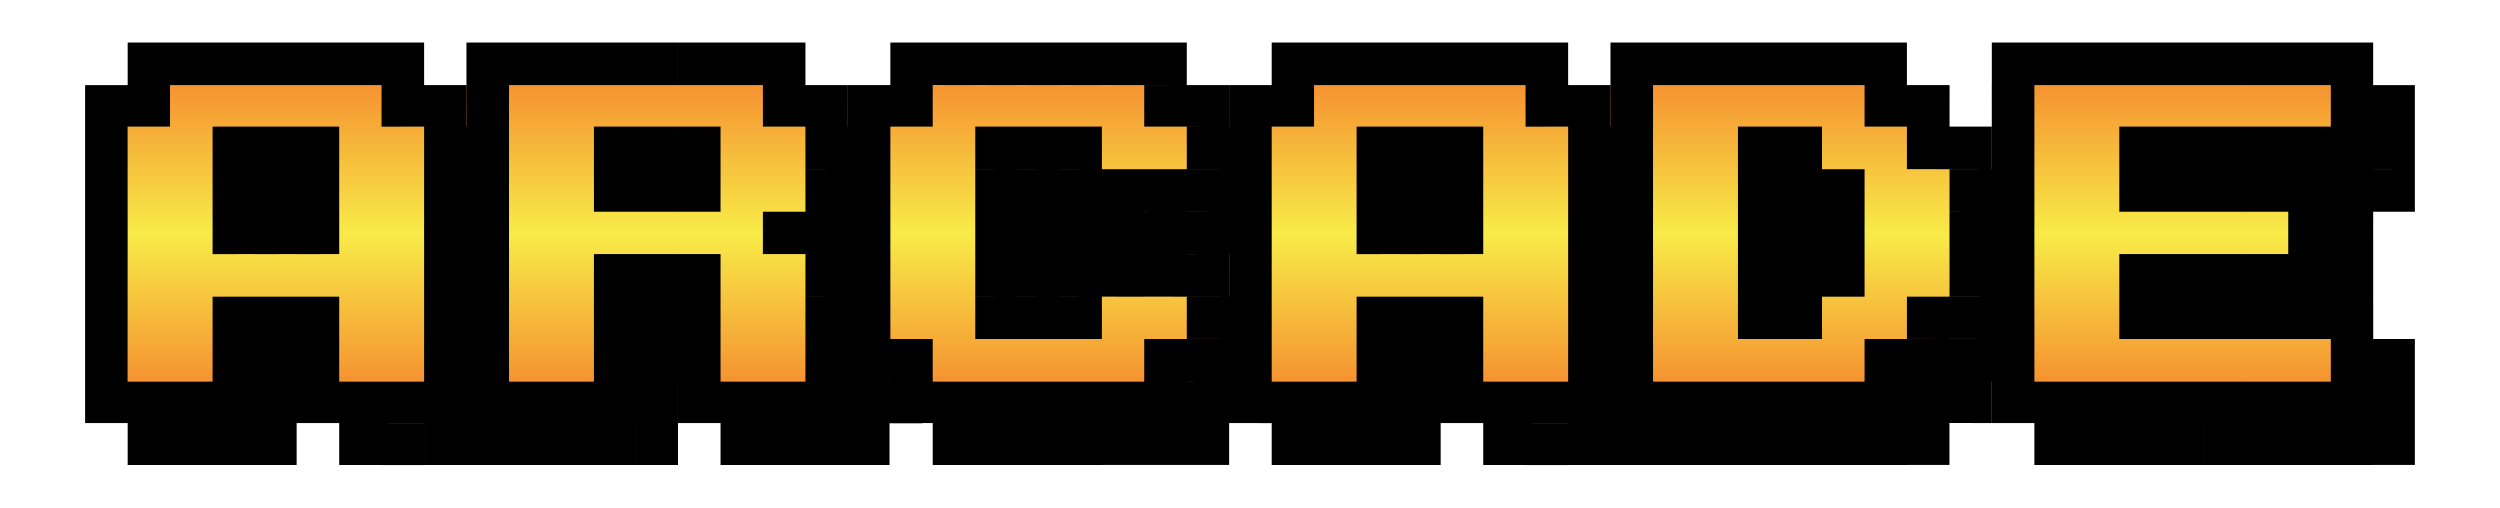
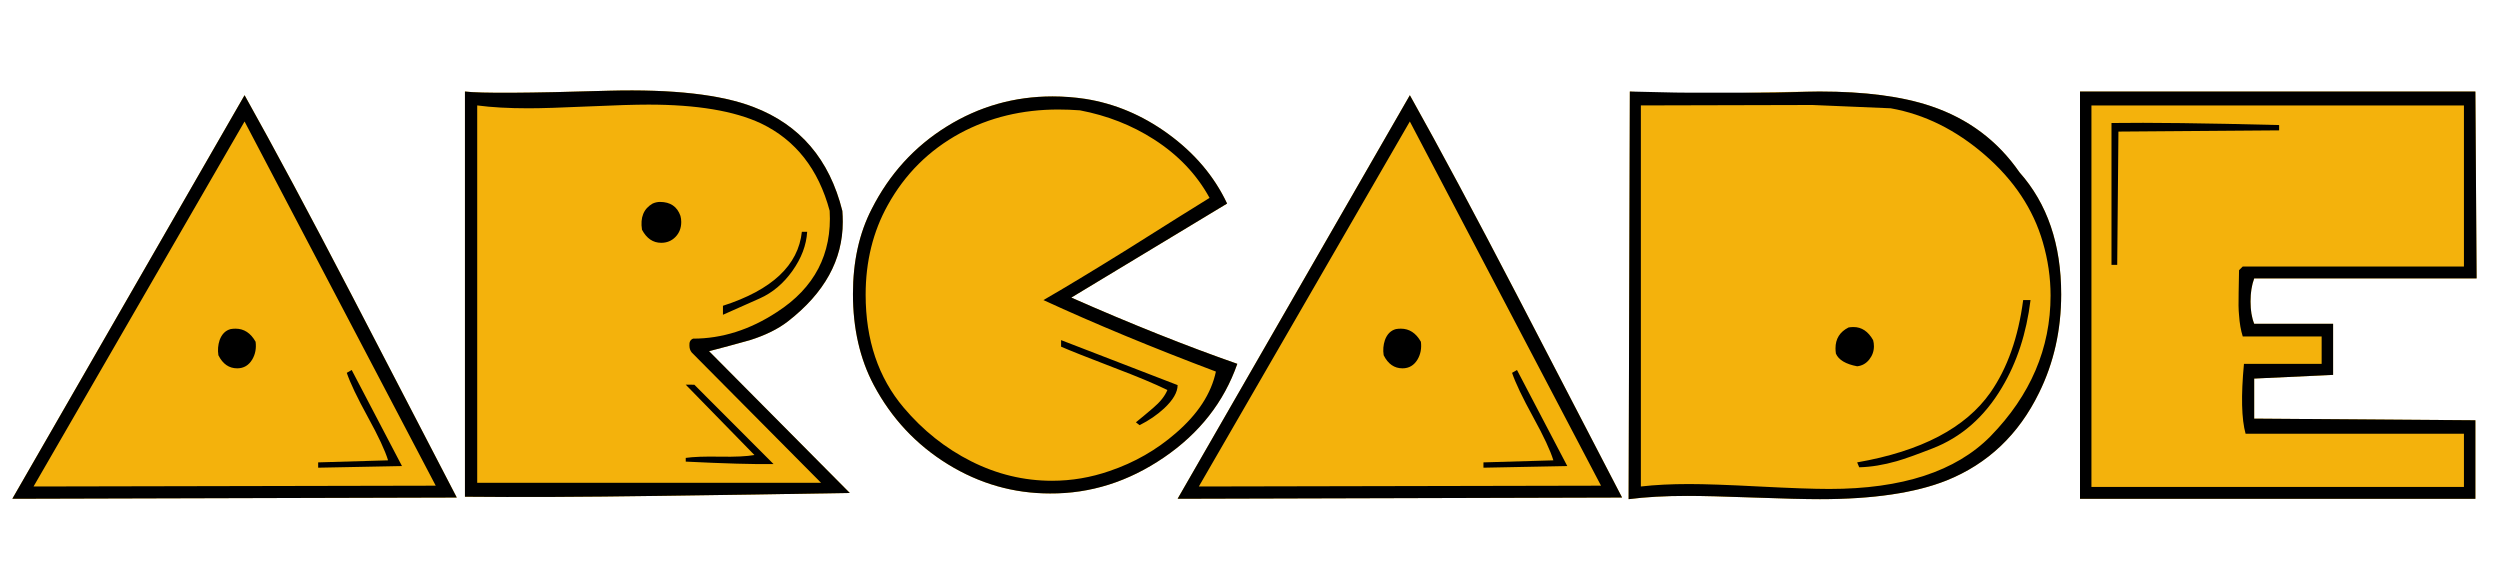
- <svg xmlns="http://www.w3.org/2000/svg" xmlns:xlink="http://www.w3.org/1999/xlink" id="Layer_1" data-name="Layer 1" width="429.228" height="87.14" viewBox="0 0 429.228 87.14">
-   <defs>
-     <linearGradient id="linear-gradient" x1="374.716" y1="65.51" x2="374.716" y2="14.614" gradientUnits="userSpaceOnUse">
-       <stop offset="0" stop-color="#f59331" />
-       <stop offset="0.5" stop-color="#f8eb48" />
-       <stop offset="1" stop-color="#f59331" />
-     </linearGradient>
-     <linearGradient id="linear-gradient-2" x1="178.315" y1="65.51" x2="178.315" y2="14.614" xlink:href="#linear-gradient" />
-   </defs>
-   <rect width="429.228" height="87.14" fill="none" />
+ <svg xmlns="http://www.w3.org/2000/svg" version="1.1" id="Ebene_1" x="0px" y="0px" width="566.929px" height="129.21px" viewBox="0 0 566.929 129.21" enable-background="new 0 0 566.929 129.21" xml:space="preserve">
+   <g id="Ebene_2">
+ </g>
  <g>
-     <rect x="341.979" y="14.614" width="65.473" height="50.896" fill="url(#linear-gradient)" />
-     <rect x="21.921" y="14.614" width="312.787" height="50.896" fill="url(#linear-gradient-2)" />
-     <g>
-       <path d="M14.614,21.74V14.614h7.307V21.74Zm0,7.307V21.74h7.307v7.307Zm0,7.307V29.047h7.307v7.307Zm0,7.271V36.354h7.307v7.271Zm0,7.307V43.625h7.307v7.307Zm0,7.271V50.932h7.307V58.2Zm0,7.308V58.2h7.307V65.51Zm0,7.125V65.51h7.307v7.125Zm7.307-58.021V7.307h7.271v7.307Zm0,7.125V14.614h7.271V21.74Zm0,50.9V65.51h7.271v7.125Zm7.271,0v7.2H21.921v-7.2Zm0-58.021V7.307H36.5v7.307Zm0,58.021V65.51H36.5v7.125Zm7.307,0v7.2H29.192v-7.2Zm0-58.021V7.307h7.125v7.307Zm0,14.432V21.74h7.125v7.307Zm0,7.307V29.047h7.125v7.307Zm0,7.271V36.354h7.125v7.271Zm0,14.578V50.932h7.125V58.2Zm0,7.308V58.2h7.125V65.51Zm0,7.125V65.51h7.125v7.125Zm7.125,0v7.2H36.5v-7.2Zm0-58.021V7.307h7.307v7.307Zm0,14.432V21.74h7.307v7.307Zm0,7.307V29.047h7.307v7.307Zm0,7.271V36.354h7.307v7.271Zm0,14.578V50.932h7.307V58.2Zm0,7.308V58.2h7.307V65.51Zm0,7.125V65.51h7.307v7.125Zm7.307,0v7.2H43.625v-7.2Zm0-58.021V7.307h7.307v7.307Zm0,14.432V21.74h7.307v7.307Zm0,7.307V29.047h7.307v7.307Zm0,7.271V36.354h7.307v7.271Zm0,14.578V50.932h7.307V58.2Zm0,7.308V58.2h7.307V65.51Zm0,7.125V65.51h7.307v7.125Zm7.307-58.021V7.307h7.271v7.307Zm0,58.021V65.51h7.271v7.125Zm7.271,0v7.2H58.239v-7.2Zm0-58.021V7.307h7.307v7.307Zm0,7.125V14.614h7.307V21.74Zm0,50.9V65.51h7.307v7.125Zm7.307,0v7.2H65.509v-7.2Zm0-50.9V14.614h7.271V21.74Zm0,7.307V21.74h7.271v7.307Zm0,7.307V29.047h7.271v7.307Zm0,7.271V36.354h7.271v7.271Zm0,7.307V43.625h7.271v7.307Zm0,7.271V50.932h7.271V58.2Zm0,7.308V58.2h7.271V65.51Zm0,7.125V65.51h7.271v7.125Zm7.271,0v7.2H72.817v-7.2Zm0-43.589V21.74h7.162v7.307Zm0,7.307V29.047h7.162v7.307Zm0,7.271V36.354h7.162v7.271Zm0,7.307V43.625h7.162v7.307Zm0,7.271V50.932h7.162V58.2Zm0,7.308V58.2h7.162V65.51Zm0,7.125V65.51h7.162v7.125Zm7.162,0v7.2H80.087v-7.2Z" />
-       <path d="M80.087,14.614V7.307h7.307v7.307Zm0,7.125V14.614h7.307V21.74Zm0,7.307V21.74h7.307v7.307Zm0,7.307V29.047h7.307v7.307Zm0,7.271V36.354h7.307v7.271Zm0,7.307V43.625h7.307v7.307Zm0,7.271V50.932h7.307V58.2Zm0,7.308V58.2h7.307V65.51Zm0,7.125V65.51h7.307v7.125Zm7.307-58.021V7.307h7.271v7.307Zm0,58.021V65.51h7.271v7.125Zm7.271,0v7.2H87.394v-7.2Zm0-58.021V7.307h7.307v7.307Zm0,58.021V65.51h7.307v7.125Zm7.307,0v7.2H94.665v-7.2Zm0-58.021V7.307H109.1v7.307Zm0,14.432V21.74H109.1v7.307Zm0,7.307V29.047H109.1v7.307Zm0,14.578V43.625H109.1v7.307Zm0,7.271V50.932H109.1V58.2Zm0,7.308V58.2H109.1V65.51Zm0,7.125V65.51H109.1v7.125Zm7.125,0v7.2h-7.125v-7.2Zm0-58.021V7.307H116.4v7.307Zm0,14.432V21.74H116.4v7.307Zm0,7.307V29.047H116.4v7.307Zm0,14.578V43.625H116.4v7.307Zm0,7.271V50.932H116.4V58.2Zm0,7.308V58.2H116.4V65.51Zm0,7.125V65.51H116.4v7.125Zm7.307,0v7.2H109.1v-7.2Zm0-58.021V7.307h7.307v7.307Zm0,14.432V21.74h7.307v7.307Zm0,7.307V29.047h7.307v7.307Zm0,14.578V43.625h7.307v7.307Zm0,7.271V50.932h7.307V58.2Zm0,7.308V58.2h7.307V65.51Zm0,7.125V65.51h7.307v7.125Zm7.307-58.021V7.307h7.271v7.307Zm0,58.021V65.51h7.271v7.125Zm7.271,0v7.2h-7.271v-7.2Zm0-58.021V7.307h7.307v7.307Zm0,7.125V14.614h7.307V21.74Zm0,21.885V36.354h7.307v7.271Zm0,29.011V65.51h7.307v7.125Zm7.307,0v7.2h-7.307v-7.2Zm0-50.9V14.614h7.271V21.74Zm0,7.307V21.74h7.271v7.307Zm0,7.307V29.047h7.271v7.307Zm0,7.271V36.354h7.271v7.271Zm0,7.307V43.625h7.271v7.307Zm0,7.271V50.932h7.271V58.2Zm0,7.308V58.2h7.271V65.51Zm0,7.125V65.51h7.271v7.125Zm7.271,0v7.2H138.29v-7.2Zm0-43.589V21.74h7.162v7.307Zm0,7.307V29.047h7.162v7.307Zm0,7.271V36.354h7.162v7.271Zm0,7.307V43.625h7.162v7.307Zm0,7.271V50.932h7.162V58.2Zm0,7.308V58.2h7.162V65.51Zm0,7.125V65.51h7.162v7.125Zm7.162,0v7.2H145.56v-7.2Z" />
-       <path d="M145.56,21.74V14.614h7.307V21.74Zm0,7.307V21.74h7.307v7.307Zm0,7.307V29.047h7.307v7.307Zm0,7.271V36.354h7.307v7.271Zm0,7.307V43.625h7.307v7.307Zm0,7.271V50.932h7.307V58.2Zm0,7.308V58.2h7.307V65.51Zm7.307-50.9V7.307h7.271v7.307Zm0,7.125V14.614h7.271V21.74Zm0,43.77V58.2h7.271V65.51Zm0,7.125V65.51h7.271v7.125Zm7.271-58.021V7.307h7.307v7.307Zm0,58.021V65.51h7.307v7.125Zm7.307,0v7.2h-7.307v-7.2Zm0-58.021V7.307h7.125v7.307Zm0,14.432V21.74h7.125v7.307Zm0,7.307V29.047h7.125v7.307Zm0,7.271V36.354h7.125v7.271Zm0,7.307V43.625h7.125v7.307Zm0,7.271V50.932h7.125V58.2Zm0,14.433V65.51h7.125v7.125Zm7.125,0v7.2h-7.125v-7.2Zm0-58.021V7.307h7.307v7.307Zm0,14.432V21.74h7.307v7.307Zm0,7.307V29.047h7.307v7.307Zm0,7.271V36.354h7.307v7.271Zm0,7.307V43.625h7.307v7.307Zm0,7.271V50.932h7.307V58.2Zm0,14.433V65.51h7.307v7.125Zm7.307,0v7.2H174.57v-7.2Zm0-58.021V7.307h7.307v7.307Zm0,14.432V21.74h7.307v7.307Zm0,7.307V29.047h7.307v7.307Zm0,7.271V36.354h7.307v7.271Zm0,7.307V43.625h7.307v7.307Zm0,7.271V50.932h7.307V58.2Zm0,14.433V65.51h7.307v7.125Zm7.307,0v7.2h-7.307v-7.2Zm0-58.021V7.307h7.271v7.307Zm0,21.74V29.047h7.271v7.307Zm0,7.271V36.354h7.271v7.271Zm0,7.307V43.625h7.271v7.307Zm0,21.7V65.51h7.271v7.125Zm7.271,0v7.2h-7.271v-7.2Zm0-58.021V7.307h7.307v7.307Zm0,7.125V14.614h7.307V21.74Zm0,14.614V29.047h7.307v7.307Zm0,7.271V36.354h7.307v7.271Zm0,7.307V43.625h7.307v7.307Zm0,14.578V58.2h7.307V65.51Zm0,7.125V65.51h7.307v7.125Zm7.307,0v7.2h-7.307v-7.2Zm0-50.9V14.614h7.271V21.74Zm0,7.307V21.74h7.271v7.307Zm0,7.307V29.047h7.271v7.307Zm0,7.271V36.354h7.271v7.271Zm0,7.307V43.625h7.271v7.307Zm0,7.271V50.932h7.271V58.2Zm0,7.308V58.2h7.271V65.51Zm0,7.125V65.51h7.271v7.125Zm7.271,0v7.2h-7.271v-7.2Zm0-43.589V21.74h7.162v7.307Zm0,7.307V29.047h7.162v7.307Zm0,7.271V36.354h7.162v7.271Zm0,14.578V50.932h7.162V58.2Zm0,7.308V58.2h7.162V65.51Zm0,7.125V65.51h7.162v7.125Z" />
-       <path d="M211.033,21.74V14.614h7.307V21.74Zm0,7.307V21.74h7.307v7.307Zm0,7.307V29.047h7.307v7.307Zm0,7.271V36.354h7.307v7.271Zm0,7.307V43.625h7.307v7.307Zm0,7.271V50.932h7.307V58.2Zm0,7.308V58.2h7.307V65.51Zm0,7.125V65.51h7.307v7.125Zm7.307-58.021V7.307h7.271v7.307Zm0,7.125V14.614h7.271V21.74Zm0,50.9V65.51h7.271v7.125Zm7.271,0v7.2H218.34v-7.2Zm0-58.021V7.307h7.307v7.307Zm0,58.021V65.51h7.307v7.125Zm7.307,0v7.2h-7.307v-7.2Zm0-58.021V7.307h7.125v7.307Zm0,14.432V21.74h7.125v7.307Zm0,7.307V29.047h7.125v7.307Zm0,7.271V36.354h7.125v7.271Zm0,14.578V50.932h7.125V58.2Zm0,7.308V58.2h7.125V65.51Zm0,7.125V65.51h7.125v7.125Zm7.125,0v7.2h-7.125v-7.2Zm0-58.021V7.307h7.307v7.307Zm0,14.432V21.74h7.307v7.307Zm0,7.307V29.047h7.307v7.307Zm0,7.271V36.354h7.307v7.271Zm0,14.578V50.932h7.307V58.2Zm0,7.308V58.2h7.307V65.51Zm0,7.125V65.51h7.307v7.125Zm7.307,0v7.2h-7.307v-7.2Zm0-58.021V7.307h7.307v7.307Zm0,14.432V21.74h7.307v7.307Zm0,7.307V29.047h7.307v7.307Zm0,7.271V36.354h7.307v7.271Zm0,14.578V50.932h7.307V58.2Zm0,7.308V58.2h7.307V65.51Zm0,7.125V65.51h7.307v7.125Zm7.307-58.021V7.307h7.271v7.307Zm0,58.021V65.51h7.271v7.125Zm7.271,0v7.2h-7.271v-7.2Zm0-58.021V7.307h7.307v7.307Zm0,7.125V14.614h7.307V21.74Zm0,50.9V65.51h7.307v7.125Zm7.307,0v7.2h-7.307v-7.2Zm0-50.9V14.614h7.271V21.74Zm0,7.307V21.74h7.271v7.307Zm0,7.307V29.047h7.271v7.307Zm0,7.271V36.354h7.271v7.271Zm0,7.307V43.625h7.271v7.307Zm0,7.271V50.932h7.271V58.2Zm0,7.308V58.2h7.271V65.51Zm0,7.125V65.51h7.271v7.125Zm7.271,0v7.2h-7.271v-7.2Zm0-43.589V21.74h7.162v7.307Zm0,7.307V29.047h7.162v7.307Zm0,7.271V36.354h7.162v7.271Zm0,7.307V43.625h7.162v7.307Zm0,7.271V50.932h7.162V58.2Zm0,7.308V58.2h7.162V65.51Zm0,7.125V65.51h7.162v7.125Zm7.162,0v7.2h-7.162v-7.2Z" />
-       <path d="M276.506,14.614V7.307h7.307v7.307Zm0,7.125V14.614h7.307V21.74Zm0,7.307V21.74h7.307v7.307Zm0,7.307V29.047h7.307v7.307Zm0,7.271V36.354h7.307v7.271Zm0,7.307V43.625h7.307v7.307Zm0,7.271V50.932h7.307V58.2Zm0,7.308V58.2h7.307V65.51Zm0,7.125V65.51h7.307v7.125Zm7.307-58.021V7.307h7.271v7.307Zm0,58.021V65.51h7.271v7.125Zm7.271,0v7.2h-7.271v-7.2Zm0-58.021V7.307h7.307v7.307Zm0,58.021V65.51h7.307v7.125Zm7.307,0v7.2h-7.307v-7.2Zm0-58.021V7.307h7.125v7.307Zm0,14.432V21.74h7.125v7.307Zm0,7.307V29.047h7.125v7.307Zm0,7.271V36.354h7.125v7.271Zm0,7.307V43.625h7.125v7.307Zm0,7.271V50.932h7.125V58.2Zm0,14.433V65.51h7.125v7.125Zm7.125,0v7.2h-7.125v-7.2Zm0-58.021V7.307h7.307v7.307Zm0,14.432V21.74h7.307v7.307Zm0,7.307V29.047h7.307v7.307Zm0,7.271V36.354h7.307v7.271Zm0,7.307V43.625h7.307v7.307Zm0,7.271V50.932h7.307V58.2Zm0,14.433V65.51h7.307v7.125Zm7.307,0v7.2h-7.307v-7.2Zm0-58.021V7.307h7.307v7.307Zm0,21.74V29.047h7.307v7.307Zm0,7.271V36.354h7.307v7.271Zm0,7.307V43.625h7.307v7.307Zm0,21.7V65.51h7.307v7.125Zm7.307,0v7.2h-7.307v-7.2Zm0-58.021V7.307H327.4v7.307Zm0,7.125V14.614H327.4V21.74Zm0,43.77V58.2H327.4V65.51Zm0,7.125V65.51H327.4v7.125Zm7.271,0v7.2h-7.271v-7.2Zm0-50.9V14.614h7.307V21.74Zm0,7.307V21.74h7.307v7.307Zm0,29.156V50.932h7.307V58.2Zm0,7.308V58.2h7.307V65.51Zm0,7.125V65.51h7.307v7.125Zm7.307,0v7.2H327.4v-7.2Zm0-43.589V21.74h7.271v7.307Zm0,7.307V29.047h7.271v7.307Zm0,7.271V36.354h7.271v7.271Zm0,7.307V43.625h7.271v7.307Zm0,7.271V50.932h7.271V58.2Zm0,7.308V58.2h7.271V65.51Zm0,7.125V65.51h7.271v7.125Zm7.271-36.282V29.047h7.162v7.307Zm0,7.271V36.354h7.162v7.271Zm0,7.307V43.625h7.162v7.307Zm0,7.271V50.932h7.162V58.2Zm0,7.308V58.2h7.162V65.51Z" />
-       <path d="M341.979,14.614V7.307h7.307v7.307Zm0,7.125V14.614h7.307V21.74Zm0,7.307V21.74h7.307v7.307Zm0,7.307V29.047h7.307v7.307Zm0,7.271V36.354h7.307v7.271Zm0,7.307V43.625h7.307v7.307Zm0,7.271V50.932h7.307V58.2Zm0,7.308V58.2h7.307V65.51Zm0,7.125V65.51h7.307v7.125Zm7.307-58.021V7.307h7.271v7.307Zm0,58.021V65.51h7.271v7.125Zm7.271,0v7.2h-7.271v-7.2Zm0-58.021V7.307h7.307v7.307Zm0,58.021V65.51h7.307v7.125Zm7.307,0v7.2h-7.307v-7.2Zm0-58.021V7.307h7.125v7.307Zm0,14.432V21.74h7.125v7.307Zm0,7.307V29.047h7.125v7.307Zm0,14.578V43.625h7.125v7.307Zm0,7.271V50.932h7.125V58.2Zm0,14.433V65.51h7.125v7.125Zm7.125,0v7.2h-7.125v-7.2Zm0-58.021V7.307H378.3v7.307Zm0,14.432V21.74H378.3v7.307Zm0,7.307V29.047H378.3v7.307Zm0,14.578V43.625H378.3v7.307Zm0,7.271V50.932H378.3V58.2Zm0,14.433V65.51H378.3v7.125Zm7.307,0v7.2H370.99v-7.2Zm0-58.021V7.307H385.6v7.307Zm0,14.432V21.74H385.6v7.307Zm0,7.307V29.047H385.6v7.307Zm0,14.578V43.625H385.6v7.307Zm0,7.271V50.932H385.6V58.2Zm0,14.433V65.51H385.6v7.125Zm7.307,0v7.2H378.3v-7.2Zm0-58.021V7.307h7.271v7.307Zm0,14.432V21.74h7.271v7.307Zm0,7.307V29.047h7.271v7.307Zm0,14.578V43.625h7.271v7.307Zm0,7.271V50.932h7.271V58.2Zm0,14.433V65.51h7.271v7.125Zm7.271,0v7.2H385.6v-7.2Zm0-58.021V7.307h7.307v7.307Zm0,14.432V21.74h7.307v7.307Zm0,7.307V29.047h7.307v7.307Zm0,7.271V36.354h7.307v7.271Zm0,7.307V43.625h7.307v7.307Zm0,7.271V50.932h7.307V58.2Zm0,14.433V65.51h7.307v7.125Zm7.307,0v7.2h-7.307v-7.2Zm0-58.021V7.307h7.271v7.307Zm0,7.125V14.614h7.271V21.74Zm0,7.307V21.74h7.271v7.307Zm0,7.307V29.047h7.271v7.307Zm0,7.271V36.354h7.271v7.271Zm0,7.307V43.625h7.271v7.307Zm0,7.271V50.932h7.271V58.2Zm0,7.308V58.2h7.271V65.51Zm0,7.125V65.51h7.271v7.125Zm7.271,0v7.2h-7.271v-7.2Zm0-50.9V14.614h7.162V21.74Zm0,7.307V21.74h7.162v7.307Zm0,7.307V29.047h7.162v7.307Zm0,29.156V58.2h7.162V65.51Zm0,7.125V65.51h7.162v7.125Zm7.162,0v7.2h-7.162v-7.2Z" />
-     </g>
-     <rect x="80.832" y="72.635" width="13.125" height="7.198" />
-     <rect x="147.396" y="65.474" width="10.942" height="7.198" />
-     <rect x="278.342" y="72.635" width="10.942" height="7.198" />
+     <path fill="#F4B20C" d="M2.794,113.106L55.462,21.59c6.676,11.93,14.773,27.044,24.295,45.341l23.829,45.896L2.794,113.106z    M55.458,27.549 M7.606,110.324 M57.964,77.501c0.186,1.484-0.062,2.813-0.742,3.986c-0.804,1.362-1.947,2.04-3.431,2.04   c-1.854,0-3.277-0.987-4.265-2.967c-0.185-1.174-0.092-2.317,0.278-3.431c0.494-1.359,1.328-2.193,2.503-2.504   c0.371-0.061,0.742-0.093,1.113-0.093C55.336,74.534,56.851,75.524,57.964,77.501z" />
+     <path fill="#F4B20C" d="M192.707,111.79c-14.467,0.252-28.935,0.473-43.403,0.663c-17.313,0.25-31.935,0.313-43.867,0.189V20.755   c3.461,0.434,14.372,0.371,32.731-0.185c14.464-0.371,25.374,0.866,32.73,3.709c10.508,4.019,17.214,11.869,20.121,23.552   c0.06,0.804,0.093,1.639,0.093,2.505c0,8.593-4.142,16.104-12.426,22.533c-2.227,1.731-5.101,3.153-8.625,4.265   c-3.091,0.867-6.184,1.701-9.273,2.504L192.707,111.79z M154.301,48.943c0.123,0.433,0.186,0.897,0.186,1.391   c0,1.36-0.434,2.488-1.298,3.384c-0.866,0.896-1.947,1.344-3.245,1.344c-1.855,0-3.308-0.987-4.358-2.966   c-0.433-2.782,0.371-4.759,2.411-5.934c0.557-0.247,1.113-0.371,1.669-0.371C152.013,45.791,153.559,46.842,154.301,48.943z    M175.425,105.241c-4.508,0.061-11.148-0.126-19.919-0.561v-0.842c1.73-0.249,4.326-0.344,7.789-0.279   c3.461,0.061,6.057-0.064,7.788-0.373l-15.577-15.949l1.945,0.003L175.425,105.241z M183.044,52.56   c-0.185,3.029-1.298,5.98-3.337,8.854c-2.041,2.875-4.513,4.96-7.418,6.259l-8.344,3.709v-2.041   c11.126-3.584,17.091-9.18,17.895-16.782H183.044z" />
+     <path fill="#F4B20C" d="M280.586,82.507c-3.029,8.655-8.576,15.732-16.643,21.234c-8.066,5.5-16.675,8.22-25.823,8.158   c-8.284,0-16.01-2.21-23.181-6.629c-7.171-4.42-12.765-10.4-16.783-17.941c-3.152-5.935-4.729-12.825-4.729-20.677   c0-7.356,1.421-13.783,4.266-19.286c4.017-7.913,9.689-14.141,17.014-18.684c7.326-4.544,15.314-6.815,23.969-6.815   c2.472,0,4.945,0.186,7.418,0.556c6.675,1.052,12.918,3.679,18.729,7.88c6.058,4.39,10.538,9.676,13.444,15.856   c-7.85,4.761-19.626,11.868-35.326,21.326C256.541,73.484,269.09,78.491,280.586,82.507z M267.05,87.33   c0,1.608-1.02,3.37-3.06,5.285c-1.608,1.483-3.462,2.75-5.563,3.802l-0.835-0.649c1.298-1.051,2.596-2.133,3.895-3.245   c1.607-1.359,2.688-2.72,3.245-4.08c-2.906-1.421-6.894-3.09-11.961-5.007c-6.119-2.348-10.168-3.955-12.146-4.82V77.13   L267.05,87.33z" />
+     <path fill="#F4B20C" d="M267.049,113.106l52.667-91.516c6.676,11.93,14.773,27.044,24.295,45.341l23.829,45.896L267.049,113.106z    M322.219,77.501c0.185,1.484-0.063,2.813-0.742,3.986c-0.805,1.362-1.947,2.04-3.432,2.04c-1.854,0-3.276-0.987-4.266-2.967   c-0.186-1.174-0.093-2.317,0.278-3.431c0.494-1.359,1.329-2.193,2.504-2.504c0.371-0.061,0.742-0.093,1.112-0.093   C319.59,74.534,321.106,75.524,322.219,77.501z M355.414,105.689l-19.01,0.371v-1.206l15.857-0.463   c-0.682-2.226-2.195-5.472-4.545-9.736c-2.473-4.512-4.079-7.882-4.821-10.106l1.112-0.649L355.414,105.689z" />
+     <path fill="#F4B20C" d="M462.414,89.046c-4.636,9.501-11.623,16.133-20.955,19.896c-7.109,2.837-16.69,4.256-28.745,4.256   c-3.276,0-8.283-0.125-15.02-0.371c-6.738-0.247-11.746-0.371-15.022-0.371c-5.067,0-9.518,0.247-13.351,0.742l0.278-92.443   c3.709,0.371,7.941,0.557,12.701,0.557c3.276,0,8.314-0.093,15.115-0.278c6.799-0.186,11.869-0.278,15.205-0.278   c10.323,0,18.762,1.111,25.313,3.331c8.406,2.838,15.083,7.834,20.028,14.992c6.306,7.094,9.457,16.317,9.457,27.667   C467.419,74.828,465.751,82.262,462.414,89.046z M424.768,77.13c0.124,0.434,0.186,0.896,0.186,1.392   c0,1.112-0.356,2.117-1.066,3.013c-0.711,0.896-1.622,1.407-2.735,1.529c-2.597-0.492-4.204-1.451-4.821-2.873   c-0.063-0.433-0.093-0.834-0.093-1.205c0-2.164,0.988-3.74,2.967-4.73c0.371-0.061,0.742-0.092,1.113-0.092   C422.172,74.164,423.656,75.153,424.768,77.13z M460.467,68.043c-0.928,7.543-3.093,14.157-6.491,19.842   c-3.957,6.677-9.212,11.282-15.764,13.816c-3.648,1.421-6.338,2.379-8.065,2.874c-3.029,0.866-5.874,1.328-8.531,1.392   l-0.464-1.113c14.525-2.535,24.603-7.82,30.228-15.855c3.832-5.501,6.306-12.485,7.418-20.955H460.467z" />
+     <path fill="#F4B20C" d="M561.625,63.129h-50.44c-0.557,1.498-0.835,3.246-0.835,5.241c0,1.997,0.278,3.68,0.835,5.053h17.895   v11.589l-17.895,0.835v9.087l50.162,0.371v17.802h-89.662V20.755h89.662L561.625,63.129z M516.84,29.563l-36.439,0.278   l-0.278,30.228h-1.297V27.895c8.529-0.122,21.2,0.033,38.015,0.464V29.563z" />
+   </g>
+   <g>
+     <path d="M2.794,113.106L55.462,21.59c6.676,11.93,14.773,27.044,24.295,45.341l23.829,45.896L2.794,113.106z M98.812,110.138   L55.458,27.549L7.606,110.324L98.812,110.138z M57.964,77.501c0.186,1.484-0.062,2.813-0.742,3.986   c-0.804,1.362-1.947,2.04-3.431,2.04c-1.854,0-3.277-0.987-4.265-2.967c-0.185-1.174-0.092-2.317,0.278-3.431   c0.494-1.359,1.328-2.193,2.503-2.504c0.371-0.061,0.742-0.093,1.113-0.093C55.336,74.534,56.851,75.524,57.964,77.501z    M91.159,105.689L72.15,106.06v-1.206l15.855-0.463c-0.681-2.226-2.195-5.472-4.543-9.736c-2.473-4.512-4.08-7.882-4.822-10.106   l1.113-0.649L91.159,105.689z" />
+     <path d="M192.707,111.79c-14.467,0.252-28.935,0.473-43.403,0.663c-17.313,0.25-31.935,0.313-43.867,0.189V20.755   c3.461,0.434,14.372,0.371,32.731-0.185c14.464-0.371,25.374,0.866,32.73,3.709c10.508,4.019,17.214,11.869,20.121,23.552   c0.06,0.804,0.093,1.639,0.093,2.505c0,8.593-4.142,16.104-12.426,22.533c-2.227,1.731-5.101,3.153-8.625,4.265   c-3.091,0.867-6.184,1.701-9.273,2.504L192.707,111.79z M188.145,47.802c-2.536-9.446-7.728-16.053-15.578-19.819   c-6.059-2.839-14.557-4.26-25.499-4.26c-3.029,0-7.603,0.138-13.723,0.417s-10.632,0.418-13.538,0.418   c-4.45,0-8.314-0.216-11.59-0.649v85.581h77.979L156.87,79.94c-0.354-0.432-0.529-0.957-0.529-1.575   c-0.062-0.803,0.217-1.327,0.835-1.573c6.551,0,12.888-2.007,19.008-6.022C184.713,65.277,188.701,57.619,188.145,47.802z    M154.301,48.943c0.123,0.433,0.186,0.897,0.186,1.391c0,1.36-0.434,2.488-1.298,3.384c-0.866,0.896-1.947,1.344-3.245,1.344   c-1.855,0-3.308-0.987-4.358-2.966c-0.433-2.782,0.371-4.759,2.411-5.934c0.557-0.247,1.113-0.371,1.669-0.371   C152.013,45.791,153.559,46.842,154.301,48.943z M175.425,105.241c-4.508,0.061-11.148-0.126-19.919-0.561v-0.842   c1.73-0.249,4.326-0.344,7.789-0.279c3.461,0.061,6.057-0.064,7.788-0.373l-15.577-15.949l1.945,0.003L175.425,105.241z    M183.044,52.56c-0.185,3.029-1.298,5.98-3.337,8.854c-2.041,2.875-4.513,4.96-7.418,6.259l-8.344,3.709v-2.041   c11.126-3.584,17.091-9.18,17.895-16.782H183.044z" />
+     <path d="M280.586,82.507c-3.029,8.655-8.576,15.732-16.643,21.234c-8.066,5.5-16.675,8.22-25.823,8.158   c-8.284,0-16.01-2.21-23.181-6.629c-7.171-4.42-12.765-10.4-16.783-17.941c-3.152-5.935-4.729-12.825-4.729-20.677   c0-7.356,1.421-13.783,4.266-19.286c4.017-7.913,9.689-14.141,17.014-18.684c7.326-4.544,15.314-6.815,23.969-6.815   c2.472,0,4.945,0.186,7.418,0.556c6.675,1.052,12.918,3.679,18.729,7.88c6.058,4.39,10.538,9.676,13.444,15.856   c-7.85,4.761-19.626,11.868-35.326,21.326C256.541,73.484,269.09,78.491,280.586,82.507z M275.731,84.263   c-14.334-5.404-27.371-10.81-39.108-16.213c4.824-2.779,11.164-6.61,19.021-11.493c9.401-5.931,15.618-9.824,18.649-11.679   c-2.906-5.319-7.11-9.742-12.612-13.269c-5.008-3.217-10.604-5.413-16.785-6.59c-1.669-0.122-3.308-0.185-4.915-0.185   c-8.161,0-15.58,1.793-22.256,5.377c-7.048,3.834-12.521,9.273-16.415,16.32c-3.337,5.997-5.006,12.765-5.006,20.306   c0,10.262,2.873,18.792,8.618,25.591c4.388,5.193,9.5,9.256,15.339,12.193c5.838,2.936,11.94,4.404,18.306,4.404   c4.448,0,8.804-0.74,13.067-2.219c5.623-1.908,10.628-4.773,15.015-8.593C271.653,93.904,274.678,89.252,275.731,84.263z    M267.05,87.33c0,1.608-1.02,3.37-3.06,5.285c-1.608,1.483-3.462,2.75-5.563,3.802l-0.835-0.649   c1.298-1.051,2.596-2.133,3.895-3.245c1.607-1.359,2.688-2.72,3.245-4.08c-2.906-1.421-6.894-3.09-11.961-5.007   c-6.119-2.348-10.168-3.955-12.146-4.82V77.13L267.05,87.33z" />
+     <path d="M267.049,113.106l52.667-91.516c6.676,11.93,14.773,27.044,24.295,45.341l23.829,45.896L267.049,113.106z M363.067,110.138   l-43.355-82.589l-47.852,82.775L363.067,110.138z M322.219,77.501c0.185,1.484-0.063,2.813-0.742,3.986   c-0.805,1.362-1.947,2.04-3.432,2.04c-1.854,0-3.276-0.987-4.266-2.967c-0.186-1.174-0.093-2.317,0.278-3.431   c0.494-1.359,1.329-2.193,2.504-2.504c0.371-0.061,0.742-0.093,1.112-0.093C319.59,74.534,321.106,75.524,322.219,77.501z    M355.414,105.689l-19.01,0.371v-1.206l15.857-0.463c-0.682-2.226-2.195-5.472-4.545-9.736c-2.473-4.512-4.079-7.882-4.821-10.106   l1.112-0.649L355.414,105.689z" />
+     <path d="M462.414,89.046c-4.636,9.501-11.623,16.133-20.955,19.896c-7.109,2.837-16.69,4.256-28.745,4.256   c-3.276,0-8.283-0.125-15.02-0.371c-6.738-0.247-11.746-0.371-15.022-0.371c-5.067,0-9.518,0.247-13.351,0.742l0.278-92.443   c5.184,0.078,8.987,0.264,13.748,0.264c3.275,0,7.342-0.016,14.429,0c6.801,0.014,11.509-0.264,14.845-0.264   c10.323,0,18.762,1.111,25.313,3.331c8.406,2.838,15.083,7.834,20.028,14.992c6.306,7.094,9.457,16.317,9.457,27.667   C467.419,74.828,465.751,82.262,462.414,89.046z M463.249,54.905c-2.165-7.463-6.538-14.048-13.12-19.753   c-6.584-5.705-13.709-9.238-21.373-10.595l-17.76-0.747l-38.894,0.098v86.415c3.214-0.37,6.862-0.556,10.94-0.556   c3.462,0,8.747,0.186,15.856,0.556c7.107,0.371,12.425,0.557,15.948,0.557c16.504,0,28.682-3.978,36.532-11.935   c9.088-9.313,13.631-19.954,13.631-31.921C465.01,62.954,464.421,58.915,463.249,54.905z M424.768,77.13   c0.124,0.434,0.186,0.896,0.186,1.392c0,1.112-0.356,2.117-1.066,3.013c-0.711,0.896-1.622,1.407-2.735,1.529   c-2.597-0.492-4.204-1.451-4.821-2.873c-0.063-0.433-0.093-0.834-0.093-1.205c0-2.164,0.988-3.74,2.967-4.73   c0.371-0.061,0.742-0.092,1.113-0.092C422.172,74.164,423.656,75.153,424.768,77.13z M460.467,68.043   c-0.928,7.543-3.093,14.157-6.491,19.842c-3.957,6.677-9.212,11.282-15.764,13.816c-3.648,1.421-6.338,2.379-8.065,2.874   c-3.029,0.866-5.874,1.328-8.531,1.392l-0.464-1.113c14.525-2.535,24.603-7.82,30.228-15.855   c3.832-5.501,6.306-12.485,7.418-20.955H460.467z" />
+     <path d="M561.625,63.129h-50.44c-0.557,1.498-0.835,3.246-0.835,5.241c0,1.997,0.278,3.68,0.835,5.053h17.895v11.589l-17.895,0.835   v9.087l50.162,0.371v17.802h-89.662V20.755h89.662L561.625,63.129z M558.751,110.417V98.365h-49.514   c-0.927-3.339-1.053-8.624-0.37-15.857h17.616v-6.211h-17.891c-0.435-1.359-0.714-2.967-0.839-4.822   c-0.126-1.174-0.154-2.875-0.093-5.1c0.061-2.472,0.093-4.172,0.093-5.1l0.835-0.835h50.162V23.909h-84.471v86.508H558.751z    M516.84,29.563l-36.439,0.278l-0.278,30.228h-1.297V27.895c8.529-0.122,21.2,0.033,38.015,0.464V29.563z" />
  </g>
</svg>
